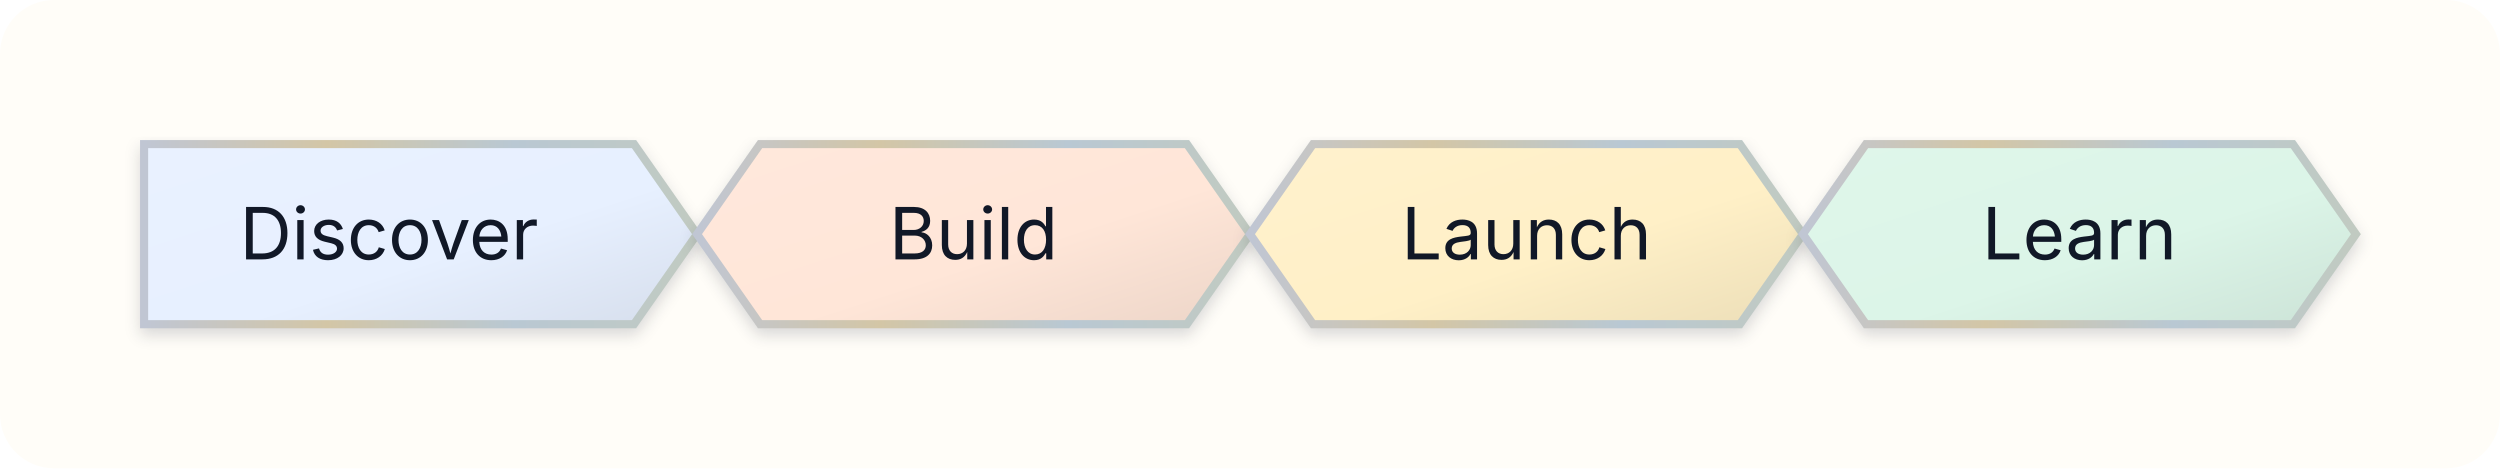
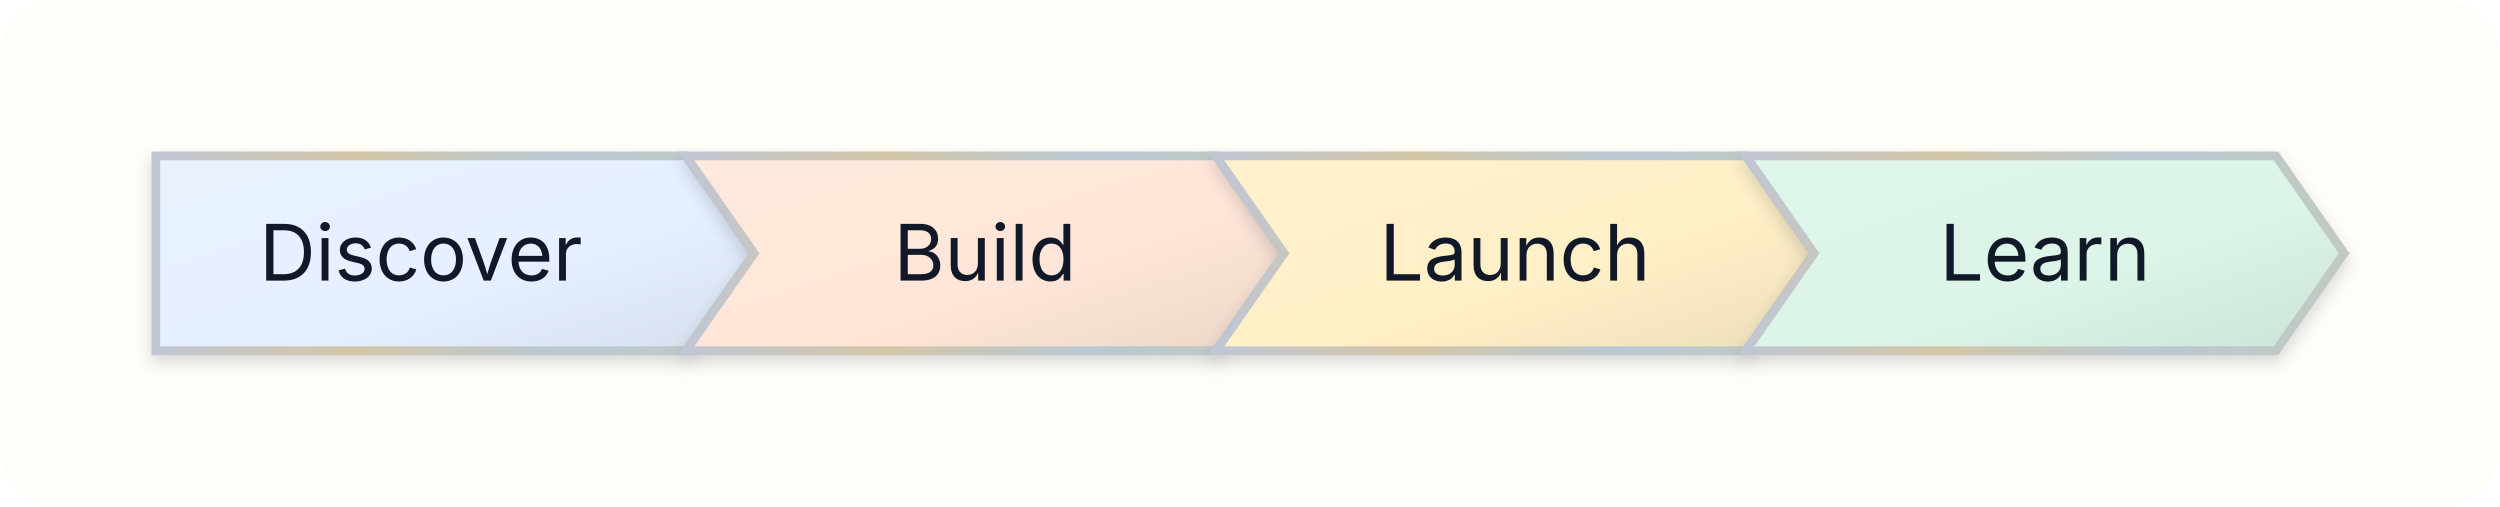
- <svg xmlns="http://www.w3.org/2000/svg" width="555.20" height="104.00" viewBox="0 0 555.20 104.00">
+ <svg xmlns="http://www.w3.org/2000/svg" width="513.20" height="104.00" viewBox="0 0 513.20 104.00">
  <defs>
    <marker id="arrowhead" markerWidth="10" markerHeight="7" refX="9" refY="3.5" orient="auto">
      <polygon points="0 0, 10 3.5, 0 7" fill="#173F6D" />
    </marker>
    <marker id="arrowhead-open" markerWidth="12" markerHeight="9" refX="11" refY="4.50" orient="auto">
      <polygon points="0 0, 12 4.50, 0 9" fill="#FFFDF8" stroke="#173F6D" stroke-width="1.50" />
    </marker>
    <marker id="arrowhead-filled-diamond" markerWidth="14" markerHeight="9" refX="1" refY="4.50" orient="auto">
      <polygon points="1 4.50, 7 1, 13 4.50, 7 8" fill="#173F6D" />
    </marker>
    <marker id="arrowhead-open-diamond" markerWidth="14" markerHeight="9" refX="1" refY="4.50" orient="auto">
      <polygon points="1 4.50, 7 1, 13 4.50, 7 8" fill="#FFFDF8" stroke="#173F6D" stroke-width="1.50" />
    </marker>
  </defs>
-   <rect width="555.20" height="104.00" fill="#FFFDF8" rx="12.00" ry="12.00" />
+   <rect width="513.20" height="104.00" fill="#FFFDF8" rx="12.00" ry="12.00" />
  <g transform="translate(32.00,32.00)">
    <defs>
      <linearGradient id="node-0-fill-gradient" x1="0%" y1="0%" x2="100%" y2="100%">
        <stop offset="0%" stop-color="#E9F1FF" />
        <stop offset="58%" stop-color="#E7F0FF" />
        <stop offset="100%" stop-color="#D6DEEC" />
      </linearGradient>
      <linearGradient id="node-0-stroke-gradient" x1="0%" y1="0%" x2="100%" y2="0%">
        <stop offset="0%" stop-color="#C0C6D3" />
        <stop offset="33%" stop-color="#D3C6A6" />
        <stop offset="67%" stop-color="#B9C8D3" />
        <stop offset="100%" stop-color="#C1CAC1" />
      </linearGradient>
    </defs>
    <defs>
      <filter id="node-0-soft-shadow" x="-8%" y="-8%" width="124%" height="136%" color-interpolation-filters="sRGB">
        <feGaussianBlur in="SourceAlpha" stdDeviation="1.65" result="shadow-blur" />
        <feOffset in="shadow-blur" dx="0.00" dy="1.55" result="shadow-offset" />
        <feFlood flood-color="#0F172A" flood-opacity="0.16" result="shadow-color" />
        <feComposite in="shadow-color" in2="shadow-offset" operator="in" result="shadow" />
        <feMerge>
          <feMergeNode in="shadow" />
          <feMergeNode in="SourceGraphic" />
        </feMerge>
      </filter>
    </defs>
    <polygon points="0,0 108.80,0 122.80,20.00 108.80,40.00 0,40.00" fill="url(#node-0-fill-gradient)" stroke="url(#node-0-stroke-gradient)" stroke-width="1.80" filter="url(#node-0-soft-shadow)" />
    <text x="54.40" y="25.60" text-anchor="middle" font-family="&quot;Segoe UI&quot;, Inter, Arial, sans-serif" font-size="16.00" fill="#111827">Discover</text>
  </g>
-   <g transform="translate(154.80,32.00)">
+   <g transform="translate(140.80,32.00)">
    <defs>
      <linearGradient id="node-1-fill-gradient" x1="0%" y1="0%" x2="100%" y2="100%">
        <stop offset="0%" stop-color="#FFE8DC" />
        <stop offset="58%" stop-color="#FFE6D8" />
        <stop offset="100%" stop-color="#ECD5C8" />
      </linearGradient>
      <linearGradient id="node-1-stroke-gradient" x1="0%" y1="0%" x2="100%" y2="0%">
        <stop offset="0%" stop-color="#C0C6D3" />
        <stop offset="33%" stop-color="#D3C6A6" />
        <stop offset="67%" stop-color="#B9C8D3" />
        <stop offset="100%" stop-color="#C1CAC1" />
      </linearGradient>
    </defs>
    <defs>
      <filter id="node-1-soft-shadow" x="-8%" y="-8%" width="124%" height="136%" color-interpolation-filters="sRGB">
        <feGaussianBlur in="SourceAlpha" stdDeviation="1.65" result="shadow-blur" />
        <feOffset in="shadow-blur" dx="0.00" dy="1.55" result="shadow-offset" />
        <feFlood flood-color="#0F172A" flood-opacity="0.16" result="shadow-color" />
        <feComposite in="shadow-color" in2="shadow-offset" operator="in" result="shadow" />
        <feMerge>
          <feMergeNode in="shadow" />
          <feMergeNode in="SourceGraphic" />
        </feMerge>
      </filter>
    </defs>
-     <polygon points="0,20.00 14.00,0 108.80,0 122.80,20.00 108.80,40.00 14.00,40.00" fill="url(#node-1-fill-gradient)" stroke="url(#node-1-stroke-gradient)" stroke-width="1.80" filter="url(#node-1-soft-shadow)" />
+     <polygon points="0,0 108.80,0 122.80,20.00 108.80,40.00 0,40.00 14.00,20.00" fill="url(#node-1-fill-gradient)" stroke="url(#node-1-stroke-gradient)" stroke-width="1.80" filter="url(#node-1-soft-shadow)" />
    <text x="61.40" y="25.60" text-anchor="middle" font-family="&quot;Segoe UI&quot;, Inter, Arial, sans-serif" font-size="16.00" fill="#111827">Build</text>
  </g>
-   <g transform="translate(277.60,32.00)">
+   <g transform="translate(249.60,32.00)">
    <defs>
      <linearGradient id="node-2-fill-gradient" x1="0%" y1="0%" x2="100%" y2="100%">
        <stop offset="0%" stop-color="#FFF1CD" />
        <stop offset="58%" stop-color="#FFF0C7" />
        <stop offset="100%" stop-color="#ECDEB8" />
      </linearGradient>
      <linearGradient id="node-2-stroke-gradient" x1="0%" y1="0%" x2="100%" y2="0%">
        <stop offset="0%" stop-color="#C0C6D3" />
        <stop offset="33%" stop-color="#D3C6A6" />
        <stop offset="67%" stop-color="#B9C8D3" />
        <stop offset="100%" stop-color="#C1CAC1" />
      </linearGradient>
    </defs>
    <defs>
      <filter id="node-2-soft-shadow" x="-8%" y="-8%" width="124%" height="136%" color-interpolation-filters="sRGB">
        <feGaussianBlur in="SourceAlpha" stdDeviation="1.65" result="shadow-blur" />
        <feOffset in="shadow-blur" dx="0.00" dy="1.55" result="shadow-offset" />
        <feFlood flood-color="#0F172A" flood-opacity="0.16" result="shadow-color" />
        <feComposite in="shadow-color" in2="shadow-offset" operator="in" result="shadow" />
        <feMerge>
          <feMergeNode in="shadow" />
          <feMergeNode in="SourceGraphic" />
        </feMerge>
      </filter>
    </defs>
-     <polygon points="0,20.00 14.00,0 108.80,0 122.80,20.00 108.80,40.00 14.00,40.00" fill="url(#node-2-fill-gradient)" stroke="url(#node-2-stroke-gradient)" stroke-width="1.80" filter="url(#node-2-soft-shadow)" />
+     <polygon points="0,0 108.80,0 122.80,20.00 108.80,40.00 0,40.00 14.00,20.00" fill="url(#node-2-fill-gradient)" stroke="url(#node-2-stroke-gradient)" stroke-width="1.80" filter="url(#node-2-soft-shadow)" />
    <text x="61.40" y="25.60" text-anchor="middle" font-family="&quot;Segoe UI&quot;, Inter, Arial, sans-serif" font-size="16.00" fill="#111827">Launch</text>
  </g>
-   <g transform="translate(400.40,32.00)">
+   <g transform="translate(358.40,32.00)">
    <defs>
      <linearGradient id="node-3-fill-gradient" x1="0%" y1="0%" x2="100%" y2="100%">
        <stop offset="0%" stop-color="#DFF6EA" />
        <stop offset="58%" stop-color="#DCF5E8" />
        <stop offset="100%" stop-color="#CCE3D7" />
      </linearGradient>
      <linearGradient id="node-3-stroke-gradient" x1="0%" y1="0%" x2="100%" y2="0%">
        <stop offset="0%" stop-color="#C0C6D3" />
        <stop offset="33%" stop-color="#D3C6A6" />
        <stop offset="67%" stop-color="#B9C8D3" />
        <stop offset="100%" stop-color="#C1CAC1" />
      </linearGradient>
    </defs>
    <defs>
      <filter id="node-3-soft-shadow" x="-8%" y="-8%" width="124%" height="136%" color-interpolation-filters="sRGB">
        <feGaussianBlur in="SourceAlpha" stdDeviation="1.65" result="shadow-blur" />
        <feOffset in="shadow-blur" dx="0.00" dy="1.55" result="shadow-offset" />
        <feFlood flood-color="#0F172A" flood-opacity="0.16" result="shadow-color" />
        <feComposite in="shadow-color" in2="shadow-offset" operator="in" result="shadow" />
        <feMerge>
          <feMergeNode in="shadow" />
          <feMergeNode in="SourceGraphic" />
        </feMerge>
      </filter>
    </defs>
-     <polygon points="0,20.00 14.00,0 108.80,0 122.80,20.00 108.80,40.00 14.00,40.00" fill="url(#node-3-fill-gradient)" stroke="url(#node-3-stroke-gradient)" stroke-width="1.80" filter="url(#node-3-soft-shadow)" />
+     <polygon points="0,0 108.80,0 122.80,20.00 108.80,40.00 0,40.00 14.00,20.00" fill="url(#node-3-fill-gradient)" stroke="url(#node-3-stroke-gradient)" stroke-width="1.80" filter="url(#node-3-soft-shadow)" />
    <text x="61.40" y="25.60" text-anchor="middle" font-family="&quot;Segoe UI&quot;, Inter, Arial, sans-serif" font-size="16.00" fill="#111827">Learn</text>
  </g>
</svg>
